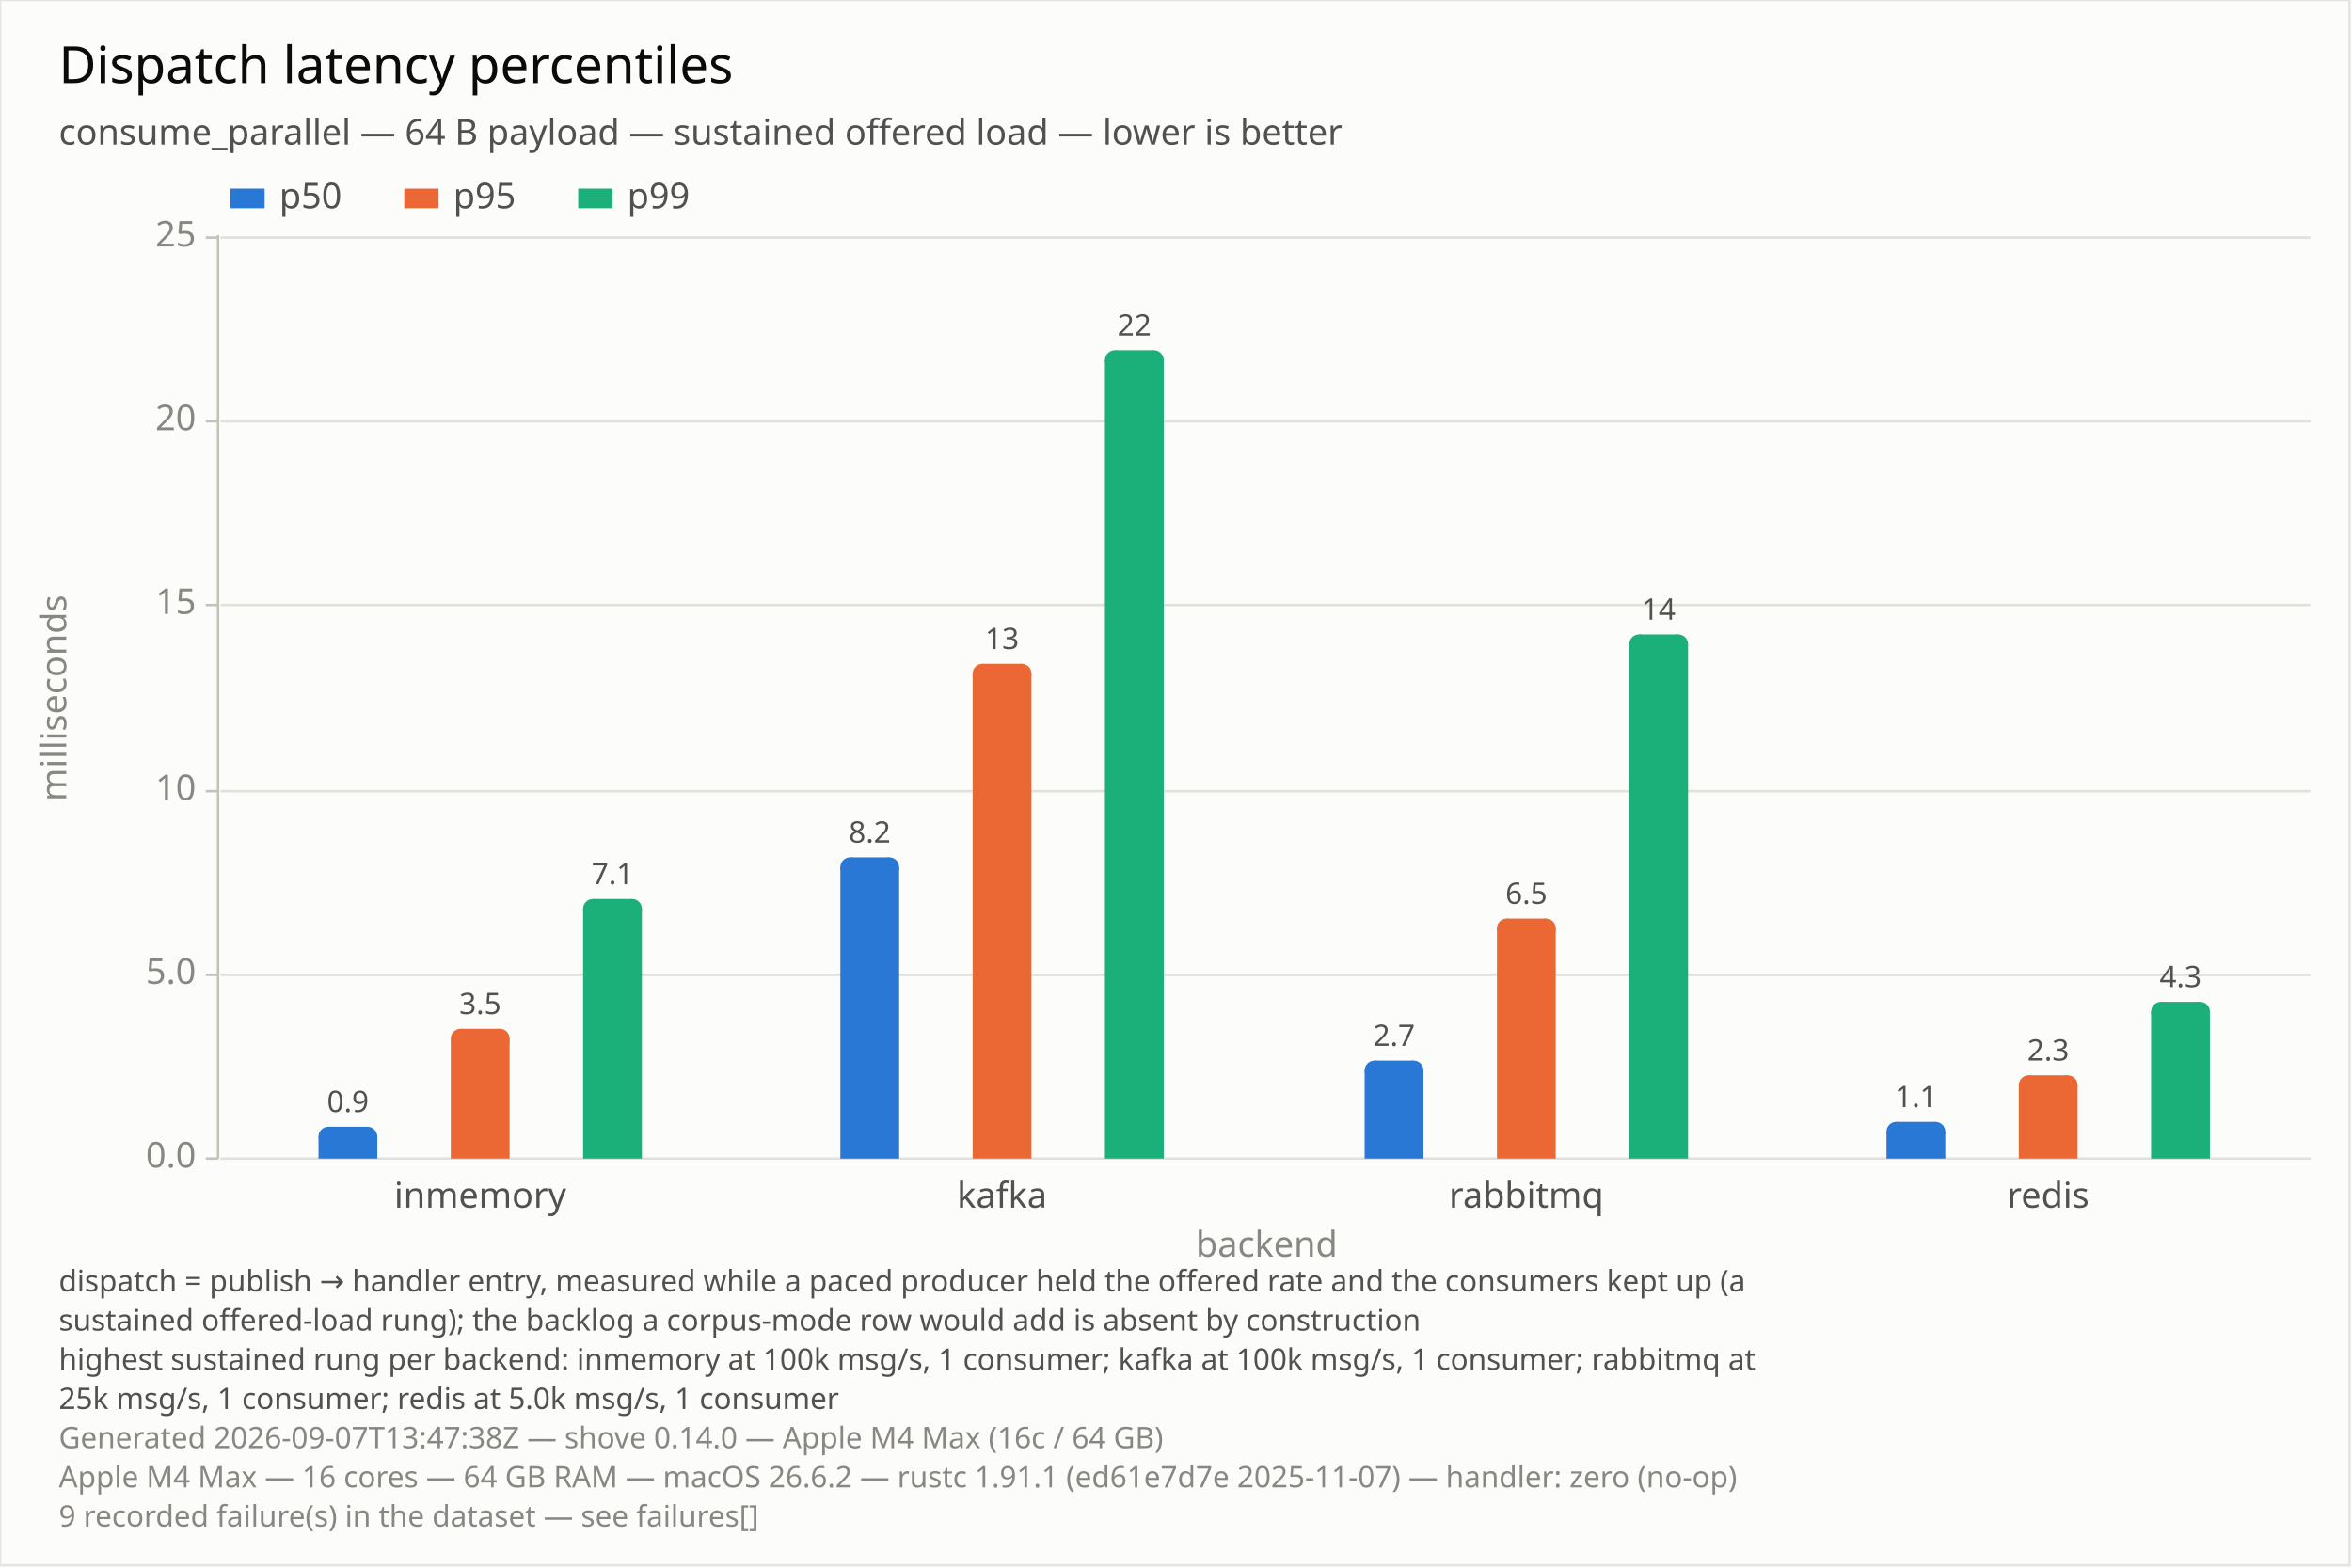
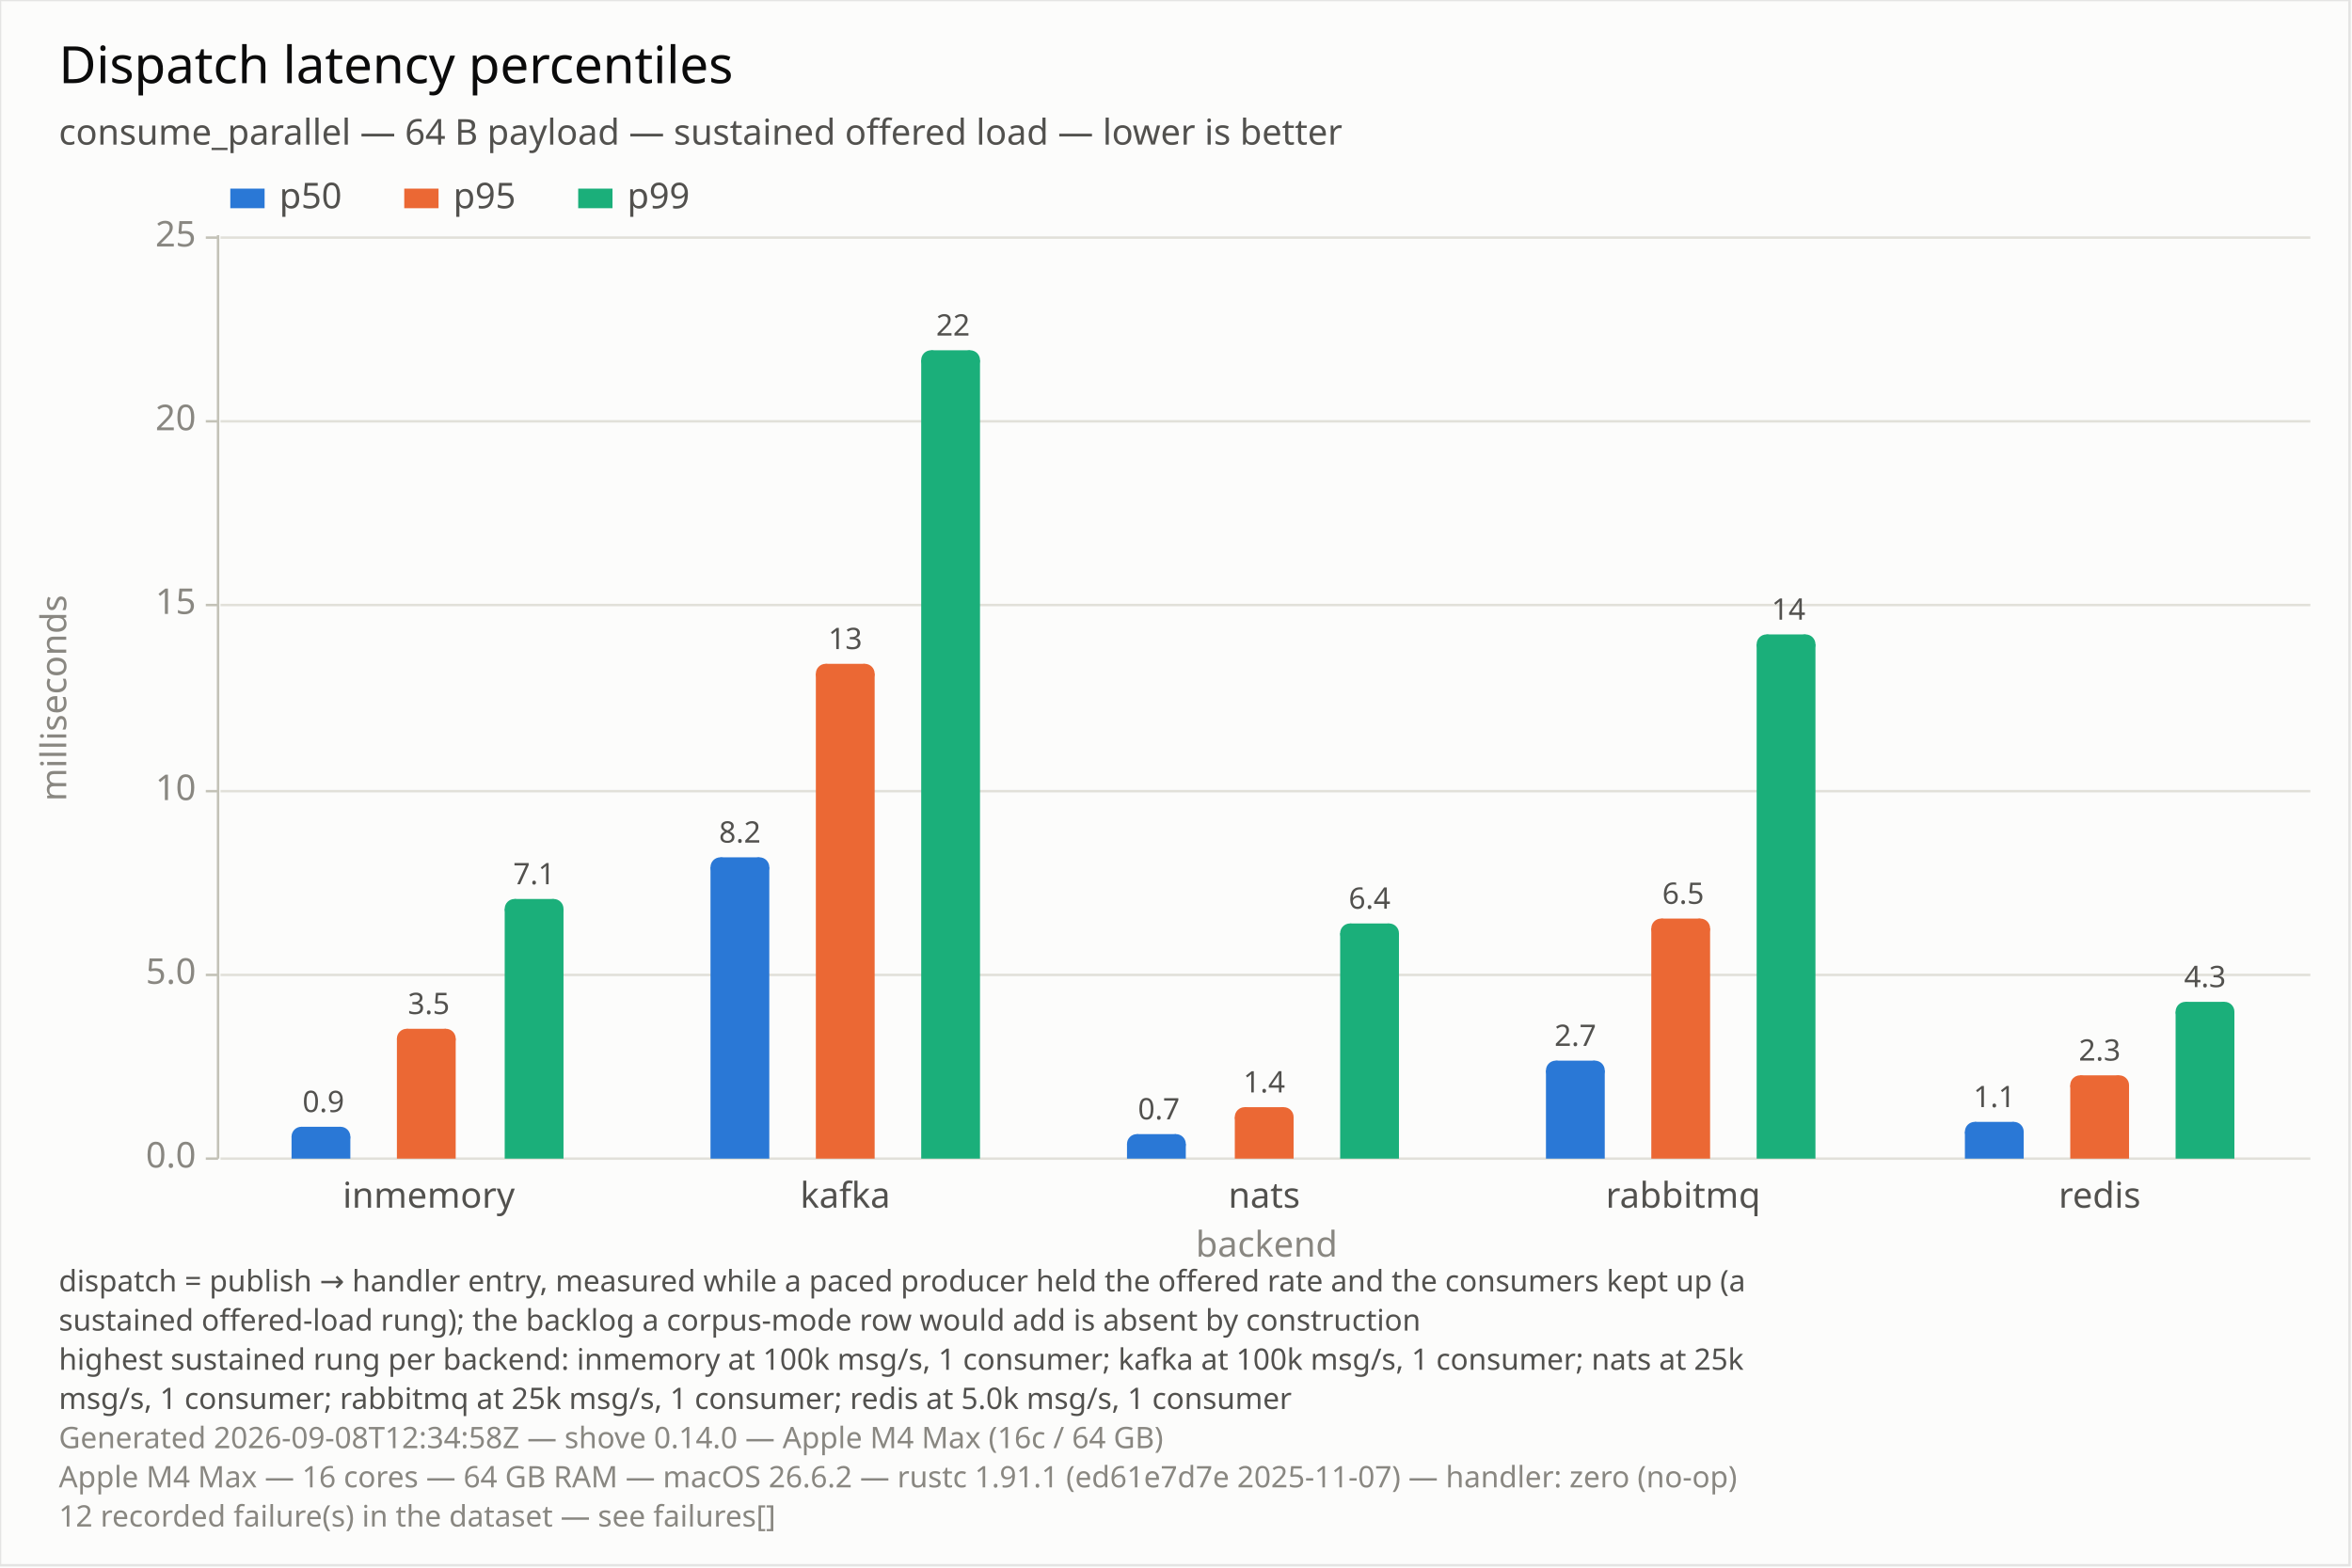
<svg xmlns="http://www.w3.org/2000/svg" width="960" height="640" viewBox="0 0 960 640">
  <rect x="0" y="0" width="960" height="640" opacity="1" fill="#FCFCFB" stroke="none" />
  <rect x="0" y="0" width="959" height="639" opacity="0.1" fill="none" stroke="#0B0B0B" />
  <text x="24" y="18" dy="0.76em" text-anchor="start" font-family="sans-serif" font-size="20.968" opacity="1" fill="#0B0B0B">
Dispatch latency percentiles
</text>
  <text x="24" y="48" dy="0.76em" text-anchor="start" font-family="sans-serif" font-size="14.516" opacity="1" fill="#52514E">
consume_parallel — 64 B payload — sustained offered load — lower is better
</text>
  <text x="24" y="518" dy="0.76em" text-anchor="start" font-family="sans-serif" font-size="12.097" opacity="1" fill="#52514E">
dispatch = publish → handler entry, measured while a paced producer held the offered rate and the consumers kept up (a
</text>
  <text x="24" y="534" dy="0.76em" text-anchor="start" font-family="sans-serif" font-size="12.097" opacity="1" fill="#52514E">
sustained offered-load rung); the backlog a corpus-mode row would add is absent by construction
</text>
  <text x="24" y="550" dy="0.76em" text-anchor="start" font-family="sans-serif" font-size="12.097" opacity="1" fill="#52514E">
- highest sustained rung per backend: inmemory at 100k msg/s, 1 consumer; kafka at 100k msg/s, 1 consumer; rabbitmq at
+ highest sustained rung per backend: inmemory at 100k msg/s, 1 consumer; kafka at 100k msg/s, 1 consumer; nats at 25k
</text>
  <text x="24" y="566" dy="0.76em" text-anchor="start" font-family="sans-serif" font-size="12.097" opacity="1" fill="#52514E">
- 25k msg/s, 1 consumer; redis at 5.0k msg/s, 1 consumer
+ msg/s, 1 consumer; rabbitmq at 25k msg/s, 1 consumer; redis at 5.0k msg/s, 1 consumer
</text>
  <text x="24" y="582" dy="0.76em" text-anchor="start" font-family="sans-serif" font-size="12.097" opacity="1" fill="#898781">
- Generated 2026-09-07T13:47:38Z — shove 0.14.0 — Apple M4 Max (16c / 64 GB)
+ Generated 2026-09-08T12:34:58Z — shove 0.14.0 — Apple M4 Max (16c / 64 GB)
</text>
  <text x="24" y="598" dy="0.76em" text-anchor="start" font-family="sans-serif" font-size="12.097" opacity="1" fill="#898781">
Apple M4 Max — 16 cores — 64 GB RAM — macOS 26.6.2 — rustc 1.91.1 (ed61e7d7e 2025-11-07) — handler: zero (no-op)
</text>
  <text x="24" y="614" dy="0.76em" text-anchor="start" font-family="sans-serif" font-size="12.097" opacity="1" fill="#898781">
- 9 recorded failure(s) in the dataset — see failures[]
+ 12 recorded failure(s) in the dataset — see failures[]
</text>
  <text x="16" y="285" dy="0.76em" text-anchor="middle" font-family="sans-serif" font-size="14.516" opacity="1" fill="#898781" transform="rotate(270, 16, 285)">
milliseconds
</text>
  <line opacity="1" stroke="#E1E0D9" stroke-width="1" x1="90" y1="473" x2="943" y2="473" />
  <line opacity="1" stroke="#E1E0D9" stroke-width="1" x1="90" y1="398" x2="943" y2="398" />
  <line opacity="1" stroke="#E1E0D9" stroke-width="1" x1="90" y1="323" x2="943" y2="323" />
  <line opacity="1" stroke="#E1E0D9" stroke-width="1" x1="90" y1="247" x2="943" y2="247" />
  <line opacity="1" stroke="#E1E0D9" stroke-width="1" x1="90" y1="172" x2="943" y2="172" />
  <line opacity="1" stroke="#E1E0D9" stroke-width="1" x1="90" y1="97" x2="943" y2="97" />
  <polyline fill="none" opacity="1" stroke="#C3C2B7" stroke-width="1" points="89,96 89,473 " />
  <text x="80" y="473" dy="0.5ex" text-anchor="end" font-family="sans-serif" font-size="14.516" opacity="1" fill="#898781">
0.0
</text>
  <polyline fill="none" opacity="1" stroke="#C3C2B7" stroke-width="1" points="84,473 89,473 " />
  <text x="80" y="398" dy="0.5ex" text-anchor="end" font-family="sans-serif" font-size="14.516" opacity="1" fill="#898781">
5.0
</text>
  <polyline fill="none" opacity="1" stroke="#C3C2B7" stroke-width="1" points="84,398 89,398 " />
  <text x="80" y="323" dy="0.5ex" text-anchor="end" font-family="sans-serif" font-size="14.516" opacity="1" fill="#898781">
10
</text>
  <polyline fill="none" opacity="1" stroke="#C3C2B7" stroke-width="1" points="84,323 89,323 " />
  <text x="80" y="247" dy="0.5ex" text-anchor="end" font-family="sans-serif" font-size="14.516" opacity="1" fill="#898781">
15
</text>
  <polyline fill="none" opacity="1" stroke="#C3C2B7" stroke-width="1" points="84,247 89,247 " />
  <text x="80" y="172" dy="0.5ex" text-anchor="end" font-family="sans-serif" font-size="14.516" opacity="1" fill="#898781">
20
</text>
  <polyline fill="none" opacity="1" stroke="#C3C2B7" stroke-width="1" points="84,172 89,172 " />
  <text x="80" y="97" dy="0.5ex" text-anchor="end" font-family="sans-serif" font-size="14.516" opacity="1" fill="#898781">
25
</text>
  <polyline fill="none" opacity="1" stroke="#C3C2B7" stroke-width="1" points="84,97 89,97 " />
-   <rect x="130" y="464" width="24" height="9" opacity="1" fill="#2A78D6" stroke="none" />
-   <rect x="134" y="460" width="16" height="5" opacity="1" fill="#2A78D6" stroke="none" />
-   <circle cx="134" cy="464" r="4" opacity="1" fill="#2A78D6" stroke="none" stroke-width="0" />
-   <circle cx="150" cy="464" r="4" opacity="1" fill="#2A78D6" stroke="none" stroke-width="0" />
-   <text x="142" y="457" dy="-0.5ex" text-anchor="middle" font-family="sans-serif" font-size="12.097" opacity="1" fill="#52514E">
+   <rect x="119" y="464" width="24" height="9" opacity="1" fill="#2A78D6" stroke="none" />
+   <rect x="123" y="460" width="16" height="5" opacity="1" fill="#2A78D6" stroke="none" />
+   <circle cx="123" cy="464" r="4" opacity="1" fill="#2A78D6" stroke="none" stroke-width="0" />
+   <circle cx="139" cy="464" r="4" opacity="1" fill="#2A78D6" stroke="none" stroke-width="0" />
+   <text x="132" y="457" dy="-0.5ex" text-anchor="middle" font-family="sans-serif" font-size="12.097" opacity="1" fill="#52514E">
0.9
</text>
-   <rect x="184" y="424" width="24" height="49" opacity="1" fill="#EB6834" stroke="none" />
-   <rect x="188" y="420" width="16" height="5" opacity="1" fill="#EB6834" stroke="none" />
-   <circle cx="188" cy="424" r="4" opacity="1" fill="#EB6834" stroke="none" stroke-width="0" />
-   <circle cx="204" cy="424" r="4" opacity="1" fill="#EB6834" stroke="none" stroke-width="0" />
-   <text x="196" y="417" dy="-0.5ex" text-anchor="middle" font-family="sans-serif" font-size="12.097" opacity="1" fill="#52514E">
+   <rect x="162" y="424" width="24" height="49" opacity="1" fill="#EB6834" stroke="none" />
+   <rect x="166" y="420" width="16" height="5" opacity="1" fill="#EB6834" stroke="none" />
+   <circle cx="166" cy="424" r="4" opacity="1" fill="#EB6834" stroke="none" stroke-width="0" />
+   <circle cx="182" cy="424" r="4" opacity="1" fill="#EB6834" stroke="none" stroke-width="0" />
+   <text x="175" y="417" dy="-0.5ex" text-anchor="middle" font-family="sans-serif" font-size="12.097" opacity="1" fill="#52514E">
3.5
</text>
-   <rect x="238" y="371" width="24" height="102" opacity="1" fill="#1BAF7A" stroke="none" />
-   <rect x="242" y="367" width="16" height="5" opacity="1" fill="#1BAF7A" stroke="none" />
-   <circle cx="242" cy="371" r="4" opacity="1" fill="#1BAF7A" stroke="none" stroke-width="0" />
-   <circle cx="258" cy="371" r="4" opacity="1" fill="#1BAF7A" stroke="none" stroke-width="0" />
-   <text x="250" y="364" dy="-0.5ex" text-anchor="middle" font-family="sans-serif" font-size="12.097" opacity="1" fill="#52514E">
+   <rect x="206" y="371" width="24" height="102" opacity="1" fill="#1BAF7A" stroke="none" />
+   <rect x="210" y="367" width="16" height="5" opacity="1" fill="#1BAF7A" stroke="none" />
+   <circle cx="210" cy="371" r="4" opacity="1" fill="#1BAF7A" stroke="none" stroke-width="0" />
+   <circle cx="226" cy="371" r="4" opacity="1" fill="#1BAF7A" stroke="none" stroke-width="0" />
+   <text x="218" y="364" dy="-0.5ex" text-anchor="middle" font-family="sans-serif" font-size="12.097" opacity="1" fill="#52514E">
7.1
</text>
-   <rect x="343" y="354" width="24" height="119" opacity="1" fill="#2A78D6" stroke="none" />
-   <rect x="347" y="350" width="16" height="5" opacity="1" fill="#2A78D6" stroke="none" />
-   <circle cx="347" cy="354" r="4" opacity="1" fill="#2A78D6" stroke="none" stroke-width="0" />
-   <circle cx="363" cy="354" r="4" opacity="1" fill="#2A78D6" stroke="none" stroke-width="0" />
-   <text x="355" y="347" dy="-0.5ex" text-anchor="middle" font-family="sans-serif" font-size="12.097" opacity="1" fill="#52514E">
+   <rect x="290" y="354" width="24" height="119" opacity="1" fill="#2A78D6" stroke="none" />
+   <rect x="294" y="350" width="16" height="5" opacity="1" fill="#2A78D6" stroke="none" />
+   <circle cx="294" cy="354" r="4" opacity="1" fill="#2A78D6" stroke="none" stroke-width="0" />
+   <circle cx="310" cy="354" r="4" opacity="1" fill="#2A78D6" stroke="none" stroke-width="0" />
+   <text x="302" y="347" dy="-0.5ex" text-anchor="middle" font-family="sans-serif" font-size="12.097" opacity="1" fill="#52514E">
8.2
</text>
-   <rect x="397" y="275" width="24" height="198" opacity="1" fill="#EB6834" stroke="none" />
-   <rect x="401" y="271" width="16" height="5" opacity="1" fill="#EB6834" stroke="none" />
-   <circle cx="401" cy="275" r="4" opacity="1" fill="#EB6834" stroke="none" stroke-width="0" />
-   <circle cx="417" cy="275" r="4" opacity="1" fill="#EB6834" stroke="none" stroke-width="0" />
-   <text x="409" y="268" dy="-0.5ex" text-anchor="middle" font-family="sans-serif" font-size="12.097" opacity="1" fill="#52514E">
+   <rect x="333" y="275" width="24" height="198" opacity="1" fill="#EB6834" stroke="none" />
+   <rect x="337" y="271" width="16" height="5" opacity="1" fill="#EB6834" stroke="none" />
+   <circle cx="337" cy="275" r="4" opacity="1" fill="#EB6834" stroke="none" stroke-width="0" />
+   <circle cx="353" cy="275" r="4" opacity="1" fill="#EB6834" stroke="none" stroke-width="0" />
+   <text x="345" y="268" dy="-0.5ex" text-anchor="middle" font-family="sans-serif" font-size="12.097" opacity="1" fill="#52514E">
13
</text>
-   <rect x="451" y="147" width="24" height="326" opacity="1" fill="#1BAF7A" stroke="none" />
-   <rect x="455" y="143" width="16" height="5" opacity="1" fill="#1BAF7A" stroke="none" />
-   <circle cx="455" cy="147" r="4" opacity="1" fill="#1BAF7A" stroke="none" stroke-width="0" />
-   <circle cx="471" cy="147" r="4" opacity="1" fill="#1BAF7A" stroke="none" stroke-width="0" />
-   <text x="463" y="140" dy="-0.5ex" text-anchor="middle" font-family="sans-serif" font-size="12.097" opacity="1" fill="#52514E">
+   <rect x="376" y="147" width="24" height="326" opacity="1" fill="#1BAF7A" stroke="none" />
+   <rect x="380" y="143" width="16" height="5" opacity="1" fill="#1BAF7A" stroke="none" />
+   <circle cx="380" cy="147" r="4" opacity="1" fill="#1BAF7A" stroke="none" stroke-width="0" />
+   <circle cx="396" cy="147" r="4" opacity="1" fill="#1BAF7A" stroke="none" stroke-width="0" />
+   <text x="389" y="140" dy="-0.5ex" text-anchor="middle" font-family="sans-serif" font-size="12.097" opacity="1" fill="#52514E">
22
</text>
-   <rect x="557" y="437" width="24" height="36" opacity="1" fill="#2A78D6" stroke="none" />
-   <rect x="561" y="433" width="16" height="5" opacity="1" fill="#2A78D6" stroke="none" />
-   <circle cx="561" cy="437" r="4" opacity="1" fill="#2A78D6" stroke="none" stroke-width="0" />
-   <circle cx="577" cy="437" r="4" opacity="1" fill="#2A78D6" stroke="none" stroke-width="0" />
-   <text x="569" y="430" dy="-0.5ex" text-anchor="middle" font-family="sans-serif" font-size="12.097" opacity="1" fill="#52514E">
+   <rect x="460" y="467" width="24" height="6" opacity="1" fill="#2A78D6" stroke="none" />
+   <rect x="464" y="463" width="16" height="5" opacity="1" fill="#2A78D6" stroke="none" />
+   <circle cx="464" cy="467" r="4" opacity="1" fill="#2A78D6" stroke="none" stroke-width="0" />
+   <circle cx="480" cy="467" r="4" opacity="1" fill="#2A78D6" stroke="none" stroke-width="0" />
+   <text x="473" y="460" dy="-0.5ex" text-anchor="middle" font-family="sans-serif" font-size="12.097" opacity="1" fill="#52514E">
+ 0.7
+ </text>
+   <rect x="504" y="456" width="24" height="17" opacity="1" fill="#EB6834" stroke="none" />
+   <rect x="508" y="452" width="16" height="5" opacity="1" fill="#EB6834" stroke="none" />
+   <circle cx="508" cy="456" r="4" opacity="1" fill="#EB6834" stroke="none" stroke-width="0" />
+   <circle cx="524" cy="456" r="4" opacity="1" fill="#EB6834" stroke="none" stroke-width="0" />
+   <text x="516" y="449" dy="-0.5ex" text-anchor="middle" font-family="sans-serif" font-size="12.097" opacity="1" fill="#52514E">
+ 1.4
+ </text>
+   <rect x="547" y="381" width="24" height="92" opacity="1" fill="#1BAF7A" stroke="none" />
+   <rect x="551" y="377" width="16" height="5" opacity="1" fill="#1BAF7A" stroke="none" />
+   <circle cx="551" cy="381" r="4" opacity="1" fill="#1BAF7A" stroke="none" stroke-width="0" />
+   <circle cx="567" cy="381" r="4" opacity="1" fill="#1BAF7A" stroke="none" stroke-width="0" />
+   <text x="559" y="374" dy="-0.5ex" text-anchor="middle" font-family="sans-serif" font-size="12.097" opacity="1" fill="#52514E">
+ 6.4
+ </text>
+   <rect x="631" y="437" width="24" height="36" opacity="1" fill="#2A78D6" stroke="none" />
+   <rect x="635" y="433" width="16" height="5" opacity="1" fill="#2A78D6" stroke="none" />
+   <circle cx="635" cy="437" r="4" opacity="1" fill="#2A78D6" stroke="none" stroke-width="0" />
+   <circle cx="651" cy="437" r="4" opacity="1" fill="#2A78D6" stroke="none" stroke-width="0" />
+   <text x="643" y="430" dy="-0.5ex" text-anchor="middle" font-family="sans-serif" font-size="12.097" opacity="1" fill="#52514E">
2.7
</text>
-   <rect x="611" y="379" width="24" height="94" opacity="1" fill="#EB6834" stroke="none" />
-   <rect x="615" y="375" width="16" height="5" opacity="1" fill="#EB6834" stroke="none" />
-   <circle cx="615" cy="379" r="4" opacity="1" fill="#EB6834" stroke="none" stroke-width="0" />
-   <circle cx="631" cy="379" r="4" opacity="1" fill="#EB6834" stroke="none" stroke-width="0" />
-   <text x="623" y="372" dy="-0.5ex" text-anchor="middle" font-family="sans-serif" font-size="12.097" opacity="1" fill="#52514E">
+   <rect x="674" y="379" width="24" height="94" opacity="1" fill="#EB6834" stroke="none" />
+   <rect x="678" y="375" width="16" height="5" opacity="1" fill="#EB6834" stroke="none" />
+   <circle cx="678" cy="379" r="4" opacity="1" fill="#EB6834" stroke="none" stroke-width="0" />
+   <circle cx="694" cy="379" r="4" opacity="1" fill="#EB6834" stroke="none" stroke-width="0" />
+   <text x="687" y="372" dy="-0.5ex" text-anchor="middle" font-family="sans-serif" font-size="12.097" opacity="1" fill="#52514E">
6.5
</text>
-   <rect x="665" y="263" width="24" height="210" opacity="1" fill="#1BAF7A" stroke="none" />
-   <rect x="669" y="259" width="16" height="5" opacity="1" fill="#1BAF7A" stroke="none" />
-   <circle cx="669" cy="263" r="4" opacity="1" fill="#1BAF7A" stroke="none" stroke-width="0" />
-   <circle cx="685" cy="263" r="4" opacity="1" fill="#1BAF7A" stroke="none" stroke-width="0" />
-   <text x="677" y="256" dy="-0.5ex" text-anchor="middle" font-family="sans-serif" font-size="12.097" opacity="1" fill="#52514E">
+   <rect x="717" y="263" width="24" height="210" opacity="1" fill="#1BAF7A" stroke="none" />
+   <rect x="721" y="259" width="16" height="5" opacity="1" fill="#1BAF7A" stroke="none" />
+   <circle cx="721" cy="263" r="4" opacity="1" fill="#1BAF7A" stroke="none" stroke-width="0" />
+   <circle cx="737" cy="263" r="4" opacity="1" fill="#1BAF7A" stroke="none" stroke-width="0" />
+   <text x="730" y="256" dy="-0.5ex" text-anchor="middle" font-family="sans-serif" font-size="12.097" opacity="1" fill="#52514E">
14
</text>
-   <rect x="770" y="462" width="24" height="11" opacity="1" fill="#2A78D6" stroke="none" />
-   <rect x="774" y="458" width="16" height="5" opacity="1" fill="#2A78D6" stroke="none" />
-   <circle cx="774" cy="462" r="4" opacity="1" fill="#2A78D6" stroke="none" stroke-width="0" />
-   <circle cx="790" cy="462" r="4" opacity="1" fill="#2A78D6" stroke="none" stroke-width="0" />
-   <text x="782" y="455" dy="-0.5ex" text-anchor="middle" font-family="sans-serif" font-size="12.097" opacity="1" fill="#52514E">
+   <rect x="802" y="462" width="24" height="11" opacity="1" fill="#2A78D6" stroke="none" />
+   <rect x="806" y="458" width="16" height="5" opacity="1" fill="#2A78D6" stroke="none" />
+   <circle cx="806" cy="462" r="4" opacity="1" fill="#2A78D6" stroke="none" stroke-width="0" />
+   <circle cx="822" cy="462" r="4" opacity="1" fill="#2A78D6" stroke="none" stroke-width="0" />
+   <text x="814" y="455" dy="-0.5ex" text-anchor="middle" font-family="sans-serif" font-size="12.097" opacity="1" fill="#52514E">
1.1
</text>
-   <rect x="824" y="443" width="24" height="30" opacity="1" fill="#EB6834" stroke="none" />
-   <rect x="828" y="439" width="16" height="5" opacity="1" fill="#EB6834" stroke="none" />
-   <circle cx="828" cy="443" r="4" opacity="1" fill="#EB6834" stroke="none" stroke-width="0" />
-   <circle cx="844" cy="443" r="4" opacity="1" fill="#EB6834" stroke="none" stroke-width="0" />
-   <text x="836" y="436" dy="-0.5ex" text-anchor="middle" font-family="sans-serif" font-size="12.097" opacity="1" fill="#52514E">
+   <rect x="845" y="443" width="24" height="30" opacity="1" fill="#EB6834" stroke="none" />
+   <rect x="849" y="439" width="16" height="5" opacity="1" fill="#EB6834" stroke="none" />
+   <circle cx="849" cy="443" r="4" opacity="1" fill="#EB6834" stroke="none" stroke-width="0" />
+   <circle cx="865" cy="443" r="4" opacity="1" fill="#EB6834" stroke="none" stroke-width="0" />
+   <text x="857" y="436" dy="-0.5ex" text-anchor="middle" font-family="sans-serif" font-size="12.097" opacity="1" fill="#52514E">
2.3
</text>
-   <rect x="878" y="413" width="24" height="60" opacity="1" fill="#1BAF7A" stroke="none" />
-   <rect x="882" y="409" width="16" height="5" opacity="1" fill="#1BAF7A" stroke="none" />
-   <circle cx="882" cy="413" r="4" opacity="1" fill="#1BAF7A" stroke="none" stroke-width="0" />
-   <circle cx="898" cy="413" r="4" opacity="1" fill="#1BAF7A" stroke="none" stroke-width="0" />
-   <text x="890" y="406" dy="-0.5ex" text-anchor="middle" font-family="sans-serif" font-size="12.097" opacity="1" fill="#52514E">
+   <rect x="888" y="413" width="24" height="60" opacity="1" fill="#1BAF7A" stroke="none" />
+   <rect x="892" y="409" width="16" height="5" opacity="1" fill="#1BAF7A" stroke="none" />
+   <circle cx="892" cy="413" r="4" opacity="1" fill="#1BAF7A" stroke="none" stroke-width="0" />
+   <circle cx="908" cy="413" r="4" opacity="1" fill="#1BAF7A" stroke="none" stroke-width="0" />
+   <text x="900" y="406" dy="-0.5ex" text-anchor="middle" font-family="sans-serif" font-size="12.097" opacity="1" fill="#52514E">
4.3
</text>
-   <text x="196" y="482" dy="0.76em" text-anchor="middle" font-family="sans-serif" font-size="14.516" opacity="1" fill="#52514E">
+   <text x="175" y="482" dy="0.76em" text-anchor="middle" font-family="sans-serif" font-size="14.516" opacity="1" fill="#52514E">
inmemory
</text>
-   <text x="409" y="482" dy="0.76em" text-anchor="middle" font-family="sans-serif" font-size="14.516" opacity="1" fill="#52514E">
+   <text x="345" y="482" dy="0.76em" text-anchor="middle" font-family="sans-serif" font-size="14.516" opacity="1" fill="#52514E">
kafka
</text>
-   <text x="623" y="482" dy="0.76em" text-anchor="middle" font-family="sans-serif" font-size="14.516" opacity="1" fill="#52514E">
+   <text x="516" y="482" dy="0.76em" text-anchor="middle" font-family="sans-serif" font-size="14.516" opacity="1" fill="#52514E">
+ nats
+ </text>
+   <text x="687" y="482" dy="0.76em" text-anchor="middle" font-family="sans-serif" font-size="14.516" opacity="1" fill="#52514E">
rabbitmq
</text>
-   <text x="836" y="482" dy="0.76em" text-anchor="middle" font-family="sans-serif" font-size="14.516" opacity="1" fill="#52514E">
+   <text x="857" y="482" dy="0.76em" text-anchor="middle" font-family="sans-serif" font-size="14.516" opacity="1" fill="#52514E">
redis
</text>
  <text x="517" y="502" dy="0.76em" text-anchor="middle" font-family="sans-serif" font-size="14.516" opacity="1" fill="#898781">
backend
</text>
  <rect x="94" y="77" width="14" height="8" opacity="1" fill="#2A78D6" stroke="none" />
  <text x="114" y="74" dy="0.76em" text-anchor="start" font-family="sans-serif" font-size="14.516" opacity="1" fill="#52514E">
p50
</text>
  <rect x="165" y="77" width="14" height="8" opacity="1" fill="#EB6834" stroke="none" />
  <text x="185" y="74" dy="0.76em" text-anchor="start" font-family="sans-serif" font-size="14.516" opacity="1" fill="#52514E">
p95
</text>
  <rect x="236" y="77" width="14" height="8" opacity="1" fill="#1BAF7A" stroke="none" />
  <text x="256" y="74" dy="0.76em" text-anchor="start" font-family="sans-serif" font-size="14.516" opacity="1" fill="#52514E">
p99
</text>
</svg>
